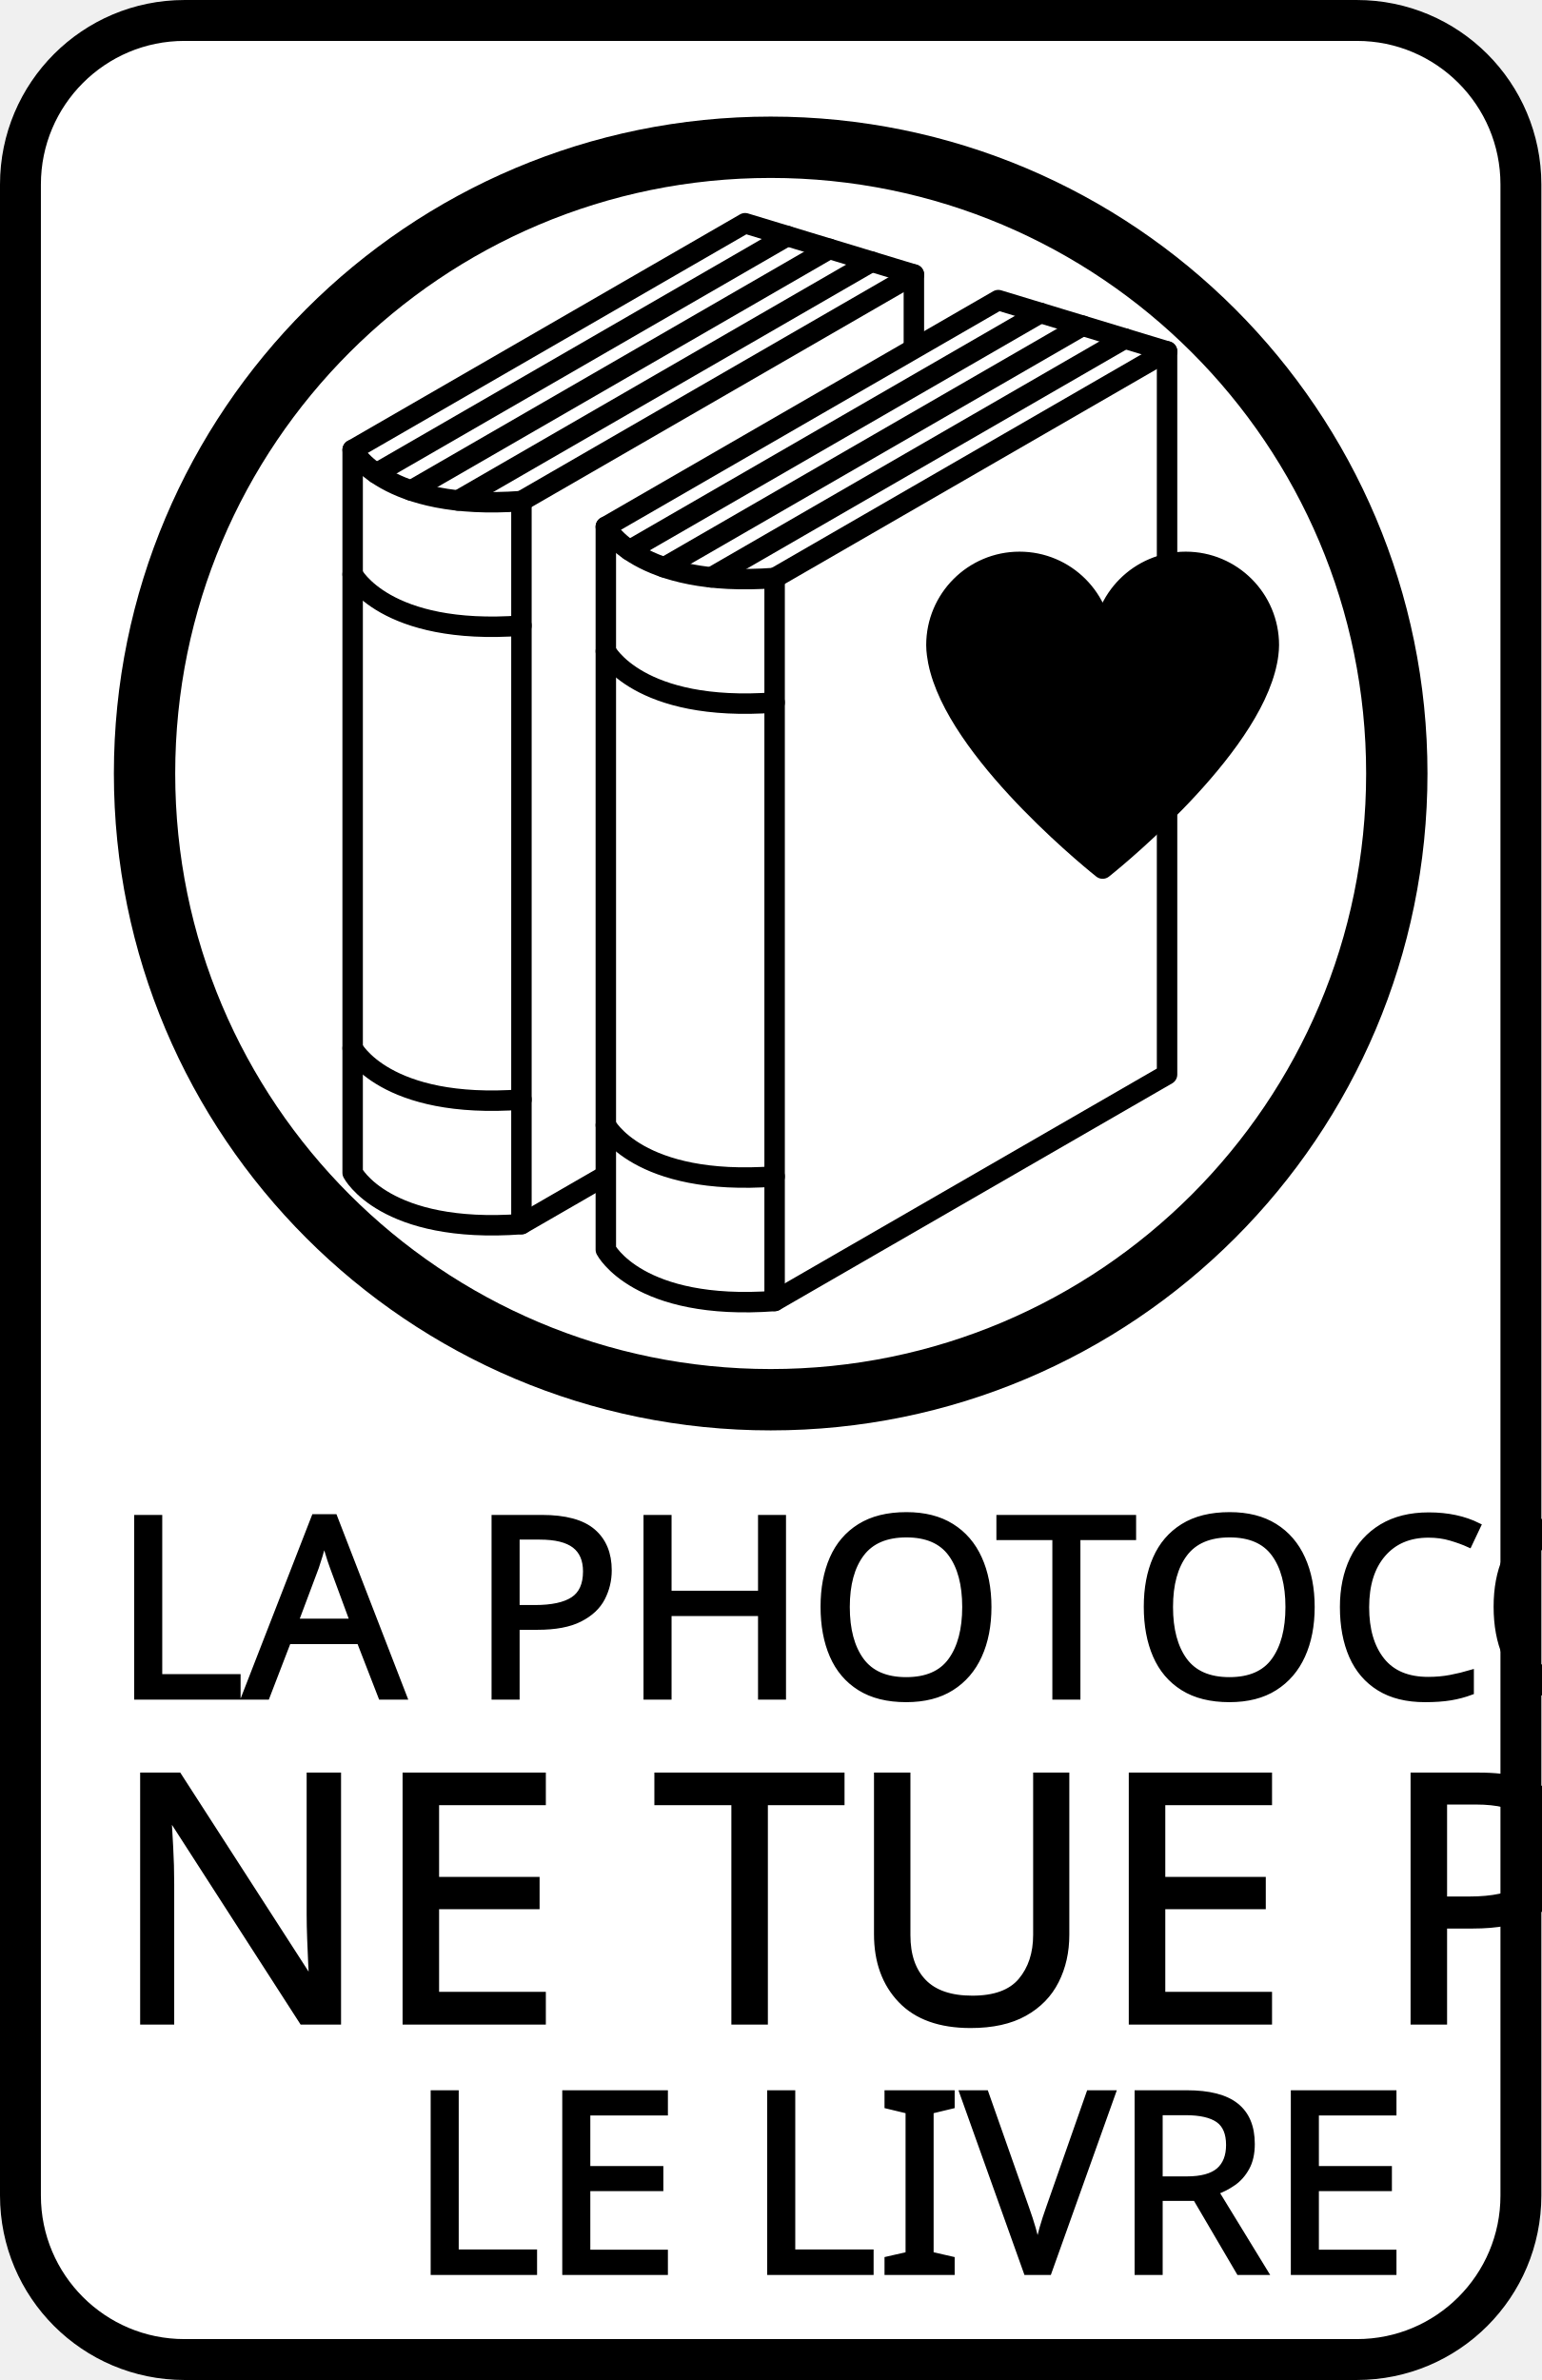
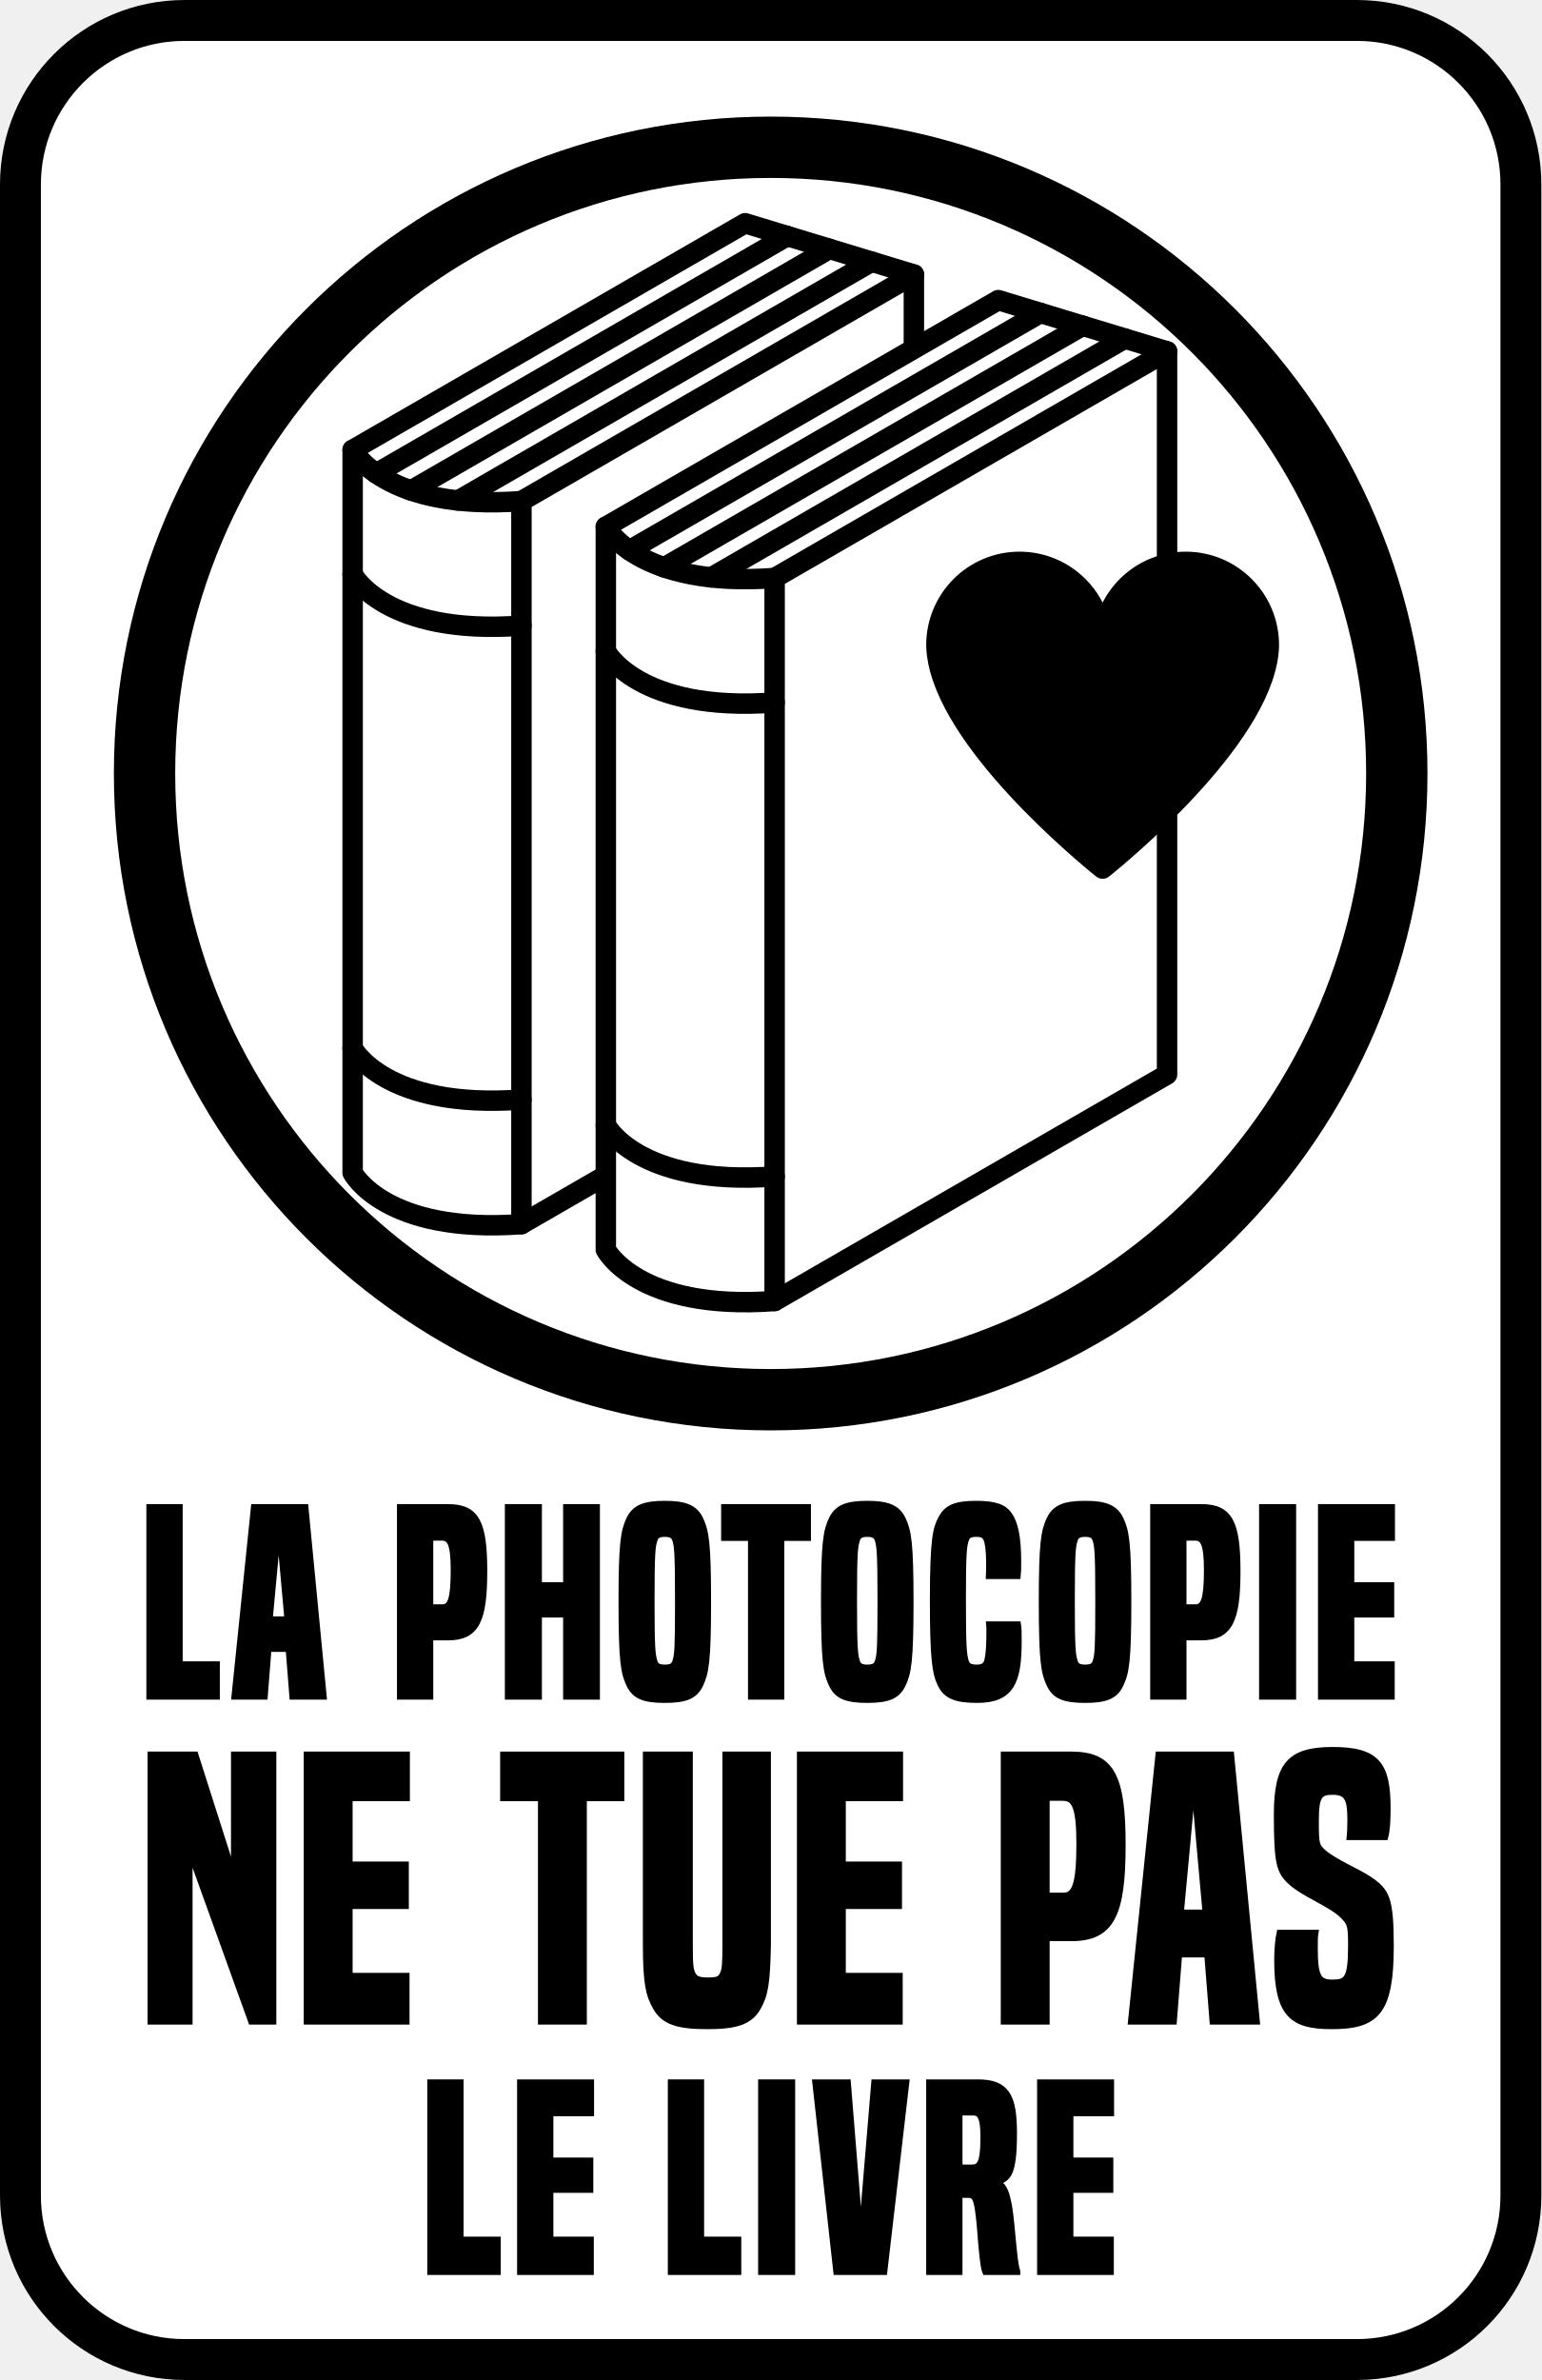
<svg xmlns="http://www.w3.org/2000/svg" width="20mm" height="30.877mm" viewBox="0 0 75.591 116.7" version="1.1" id="svg5" xml:space="preserve">
  <defs id="defs2">
    <rect x="192.009" y="523.817" width="249.315" height="55.333" id="rect427" />
    <rect x="215.931" y="474.222" width="208.462" height="123.292" id="rect2548" />
  </defs>
  <text xml:space="preserve" id="text2546" style="font-size:16px;line-height:1.25;font-family:Cantarell;-inkscape-font-specification:Cantarell;white-space:pre;shape-inside:url(#rect2548);display:inline" transform="translate(-256.5111,-203.525)" />
  <text xml:space="preserve" id="text425" style="font-size:16px;line-height:1.25;font-family:Cantarell;-inkscape-font-specification:Cantarell;white-space:pre;shape-inside:url(#rect427);display:inline" transform="translate(-256.5111,-203.525)" />
  <text xml:space="preserve" style="font-size:16px;line-height:1.25;font-family:Cantarell;-inkscape-font-specification:Cantarell" x="-55.039" y="340.896" id="text433">
    <tspan id="tspan431" x="-55.039" y="340.896" />
  </text>
  <g id="g1855" transform="matrix(0.2652808,0,0,0.2652808,-46.17517,-53.91011)">
    <rect style="font-variation-settings:normal;fill:#ffffff;fill-opacity:1;fill-rule:evenodd;stroke:#000000;stroke-width:7.559;stroke-linecap:round;stroke-linejoin:round;stroke-miterlimit:4;stroke-dasharray:none;stroke-dashoffset:0;stroke-opacity:1;paint-order:markers fill stroke;stop-color:#000000" id="rect2492" width="277.386" height="432.351" x="177.841" y="206.999" ry="30.313" rx="30.313" />
    <circle style="font-variation-settings:normal;fill:none;fill-opacity:1;fill-rule:evenodd;stroke:#000000;stroke-width:11.339;stroke-linecap:round;stroke-linejoin:round;stroke-miterlimit:4;stroke-dasharray:none;stroke-dashoffset:0;stroke-opacity:1;paint-order:markers fill stroke;stop-color:#000000" id="path2490" cx="316.534" cy="346.188" r="115.751" />
    <g id="g1160" transform="translate(-3.740925,-44.51734)" style="stroke:#000000">
-       <text xml:space="preserve" style="font-size:46.428px;line-height:1.25;font-family:Cantarell;-inkscape-font-specification:Cantarell;stroke:#000000;stroke-width:1" x="198.61" y="561.394" id="text2554-3">
-         <tspan id="tspan417-6" x="198.61" y="561.394" style="font-style:normal;font-variant:normal;font-weight:normal;font-stretch:normal;font-family:'Built Titling';-inkscape-font-specification:'Built Titling';stroke:#000000;stroke-width:1">LA PHOTOCOPIE</tspan>
-       </text>
-       <text xml:space="preserve" style="font-size:46.428px;line-height:1.25;font-family:Cantarell;-inkscape-font-specification:Cantarell;stroke:#000000;stroke-width:1" x="253.418" y="667.733" id="text2554-3-9">
-         <tspan id="tspan417-6-1" x="253.418" y="667.733" style="font-style:normal;font-variant:normal;font-weight:normal;font-stretch:normal;font-family:'Built Titling';-inkscape-font-specification:'Built Titling';stroke:#000000;stroke-width:1">LE LIVRE</tspan>
-       </text>
-       <text xml:space="preserve" style="font-size:63.838px;line-height:1.25;font-family:Cantarell;-inkscape-font-specification:Cantarell;stroke:#000000;stroke-width:1" x="198.025" y="621.455" id="text2554-3-7">
-         <tspan id="tspan417-6-5" x="198.025" y="621.455" style="font-style:normal;font-variant:normal;font-weight:normal;font-stretch:normal;font-family:'Built Titling';-inkscape-font-specification:'Built Titling';stroke:#000000;stroke-width:1">NE TUE PAS</tspan>
-       </text>
+       <g aria-label="LA PHOTOCOPIE" id="text2554-3" style="font-weight:600;font-size:46.428px;line-height:1.25;font-family:'Built Titling';-inkscape-font-specification:'Built Titling Semi-Bold';letter-spacing:1.885px;stroke-width:1">
+         <path d="m 217.944,561.394 v -6.082 h -6.871 V 526.248 h -5.711 v 35.146 z" id="path385" />
+         <path d="M 237.703,561.394 234.314,526.248 h -9.611 l -3.621,35.146 h 5.711 l 0.696,-8.821 h 3.621 l 0.696,8.821 z m -6.825,-14.393 h -3.157 l 1.393,-14.996 h 0.418 z" id="path387" />
+         <path d="m 257.398,561.394 v -10.957 h 3.204 c 5.386,0 6.779,-3.25 6.779,-12.303 0,-9.007 -1.439,-11.886 -6.779,-11.886 h -8.914 v 35.146 z m 0,-16.621 v -12.768 h 2.089 c 1.439,0 2.136,0.975 2.136,5.989 0,5.339 -0.604,6.779 -1.996,6.779 z" id="path389" />
+         <path d="M 288.208,561.394 V 526.248 H 282.404 v 14.439 h -4.921 V 526.248 h -5.85 v 35.146 h 5.85 v -15.182 h 4.921 v 15.182 z" id="path391" />
+         <path d="m 307.317,559.119 c 1.021,-2.136 1.439,-4.271 1.439,-15.321 0,-11.05 -0.418,-13.093 -1.439,-15.275 -1.021,-2.136 -2.832,-2.879 -6.593,-2.879 -3.854,0 -5.618,0.743 -6.639,2.879 -1.021,2.182 -1.439,4.225 -1.439,15.275 0,11.05 0.418,13.186 1.439,15.321 1.021,2.182 2.786,2.879 6.639,2.879 3.761,0 5.571,-0.696 6.593,-2.879 z m -4.689,-4.364 c -0.232,0.836 -0.743,1.161 -1.904,1.161 -1.207,0 -1.671,-0.325 -1.904,-1.161 -0.371,-1.207 -0.511,-2.461 -0.511,-11.096 0,-8.775 0.139,-9.982 0.511,-11.189 0.232,-0.836 0.696,-1.161 1.904,-1.161 1.161,0 1.671,0.325 1.904,1.207 0.325,1.161 0.464,2.368 0.464,11.143 0,8.636 -0.093,9.843 -0.464,11.096 z" id="path393" />
+         <path d="m 322.295,561.394 v -29.343 h 4.921 V 526.248 h -15.6 v 5.804 h 4.968 v 29.343 z" id="path395" />
+         <path d="m 344.747,559.119 c 1.021,-2.136 1.439,-4.271 1.439,-15.321 0,-11.05 -0.418,-13.093 -1.439,-15.275 -1.021,-2.136 -2.832,-2.879 -6.593,-2.879 -3.854,0 -5.618,0.743 -6.639,2.879 -1.021,2.182 -1.439,4.225 -1.439,15.275 0,11.05 0.418,13.186 1.439,15.321 1.021,2.182 2.786,2.879 6.639,2.879 3.761,0 5.571,-0.696 6.593,-2.879 z m -4.689,-4.364 c -0.232,0.836 -0.743,1.161 -1.904,1.161 -1.207,0 -1.671,-0.325 -1.904,-1.161 -0.371,-1.207 -0.511,-2.461 -0.511,-11.096 0,-8.775 0.139,-9.982 0.511,-11.189 0.232,-0.836 0.696,-1.161 1.904,-1.161 1.161,0 1.671,0.325 1.904,1.207 0.325,1.161 0.464,2.368 0.464,11.143 0,8.636 -0.093,9.843 -0.464,11.096 z" id="path397" />
+         <path d="m 360.607,547.93 c 0.046,0.464 0.046,0.789 0.046,1.346 0,2.646 -0.093,4.086 -0.371,5.339 -0.186,0.836 -0.743,1.3 -1.811,1.3 -1.393,0 -1.857,-0.325 -2.089,-1.161 -0.371,-1.254 -0.511,-2.739 -0.511,-11.282 0,-8.404 0.139,-9.796 0.511,-11.004 0.232,-0.836 0.696,-1.161 1.904,-1.161 1.161,0 1.532,0.325 1.811,0.929 0.325,0.696 0.511,2.321 0.511,4.411 0,1.254 0,1.811 -0.046,2.461 h 5.432 c 0.093,-0.836 0.093,-1.346 0.093,-2.832 0,-4.086 -0.511,-6.918 -1.625,-8.496 -0.975,-1.486 -2.646,-2.136 -6.175,-2.136 -3.9,0 -5.525,0.743 -6.593,2.832 -0.882,1.718 -1.486,3.389 -1.486,15.043 0,10.864 0.418,13.557 1.439,15.6 1.021,2.136 2.879,2.879 6.825,2.879 6.407,0 7.707,-3.529 7.707,-10.911 0,-1.532 0,-2.321 -0.139,-3.157 z" id="path399" />
+         <path d="m 385.01,559.119 c 1.021,-2.136 1.439,-4.271 1.439,-15.321 0,-11.05 -0.418,-13.093 -1.439,-15.275 -1.021,-2.136 -2.832,-2.879 -6.593,-2.879 -3.854,0 -5.618,0.743 -6.639,2.879 -1.021,2.182 -1.439,4.225 -1.439,15.275 0,11.05 0.418,13.186 1.439,15.321 1.021,2.182 2.786,2.879 6.639,2.879 3.761,0 5.571,-0.696 6.593,-2.879 z m -4.689,-4.364 c -0.232,0.836 -0.743,1.161 -1.904,1.161 -1.207,0 -1.671,-0.325 -1.904,-1.161 -0.371,-1.207 -0.511,-2.461 -0.511,-11.096 0,-8.775 0.139,-9.982 0.511,-11.189 0.232,-0.836 0.696,-1.161 1.904,-1.161 1.161,0 1.671,0.325 1.904,1.207 0.325,1.161 0.464,2.368 0.464,11.143 0,8.636 -0.093,9.843 -0.464,11.096 z" id="path401" />
+         <path d="m 396.644,561.394 v -10.957 h 3.204 c 5.386,0 6.779,-3.25 6.779,-12.303 0,-9.007 -1.439,-11.886 -6.779,-11.886 h -8.914 v 35.146 z m 0,-16.621 v -12.768 h 2.089 c 1.439,0 2.136,0.975 2.136,5.989 0,5.339 -0.604,6.779 -1.996,6.779 z" id="path403" />
+         <path d="M 416.915,561.394 V 526.248 h -5.85 v 35.146 z" id="path405" />
+         <path d="m 435.142,561.394 v -6.082 h -7.475 v -9.1 h 7.382 v -5.525 h -7.382 v -8.636 h 7.521 V 526.248 h -13.232 v 35.146 z" id="path407" />
+       </g>
+       <g aria-label="LE LIVRE" id="text2554-3-9" style="font-weight:600;font-size:46.428px;line-height:1.25;font-family:'Built Titling';-inkscape-font-specification:'Built Titling Semi-Bold';letter-spacing:1.885px;stroke-width:1">
+         <path d="m 269.873,667.733 v -6.082 h -6.871 v -29.064 h -5.711 v 35.146 z" id="path410" />
+         <path d="m 287.079,667.733 v -6.082 h -7.475 v -9.1 h 7.382 v -5.525 h -7.382 v -8.636 h 7.521 v -5.804 H 273.894 v 35.146 z" id="path412" />
+         <path d="m 314.342,667.733 v -6.082 h -6.871 v -29.064 h -5.711 v 35.146 z" id="path414" />
+         <path d="m 324.305,667.733 v -35.146 h -5.85 v 35.146 z" id="path416" />
+         <path d="m 341.325,667.733 4.086,-35.146 h -6.036 c -1.95,23.678 -2.182,25.536 -2.229,27.393 h -0.418 c -0.046,-1.857 -0.232,-3.714 -2.136,-27.393 h -6.129 l 3.9,35.146 z" id="path418" />
+         <path d="m 365.914,667.733 v -0.186 c -0.232,-0.743 -0.371,-1.393 -0.65,-4.086 -0.371,-3.436 -0.464,-5.85 -0.975,-8.496 -0.371,-1.857 -0.789,-3.018 -1.718,-3.668 v -0.279 c 1.532,-0.789 2.739,-1.207 2.739,-8.961 0,-6.871 -1.346,-9.471 -6.732,-9.471 h -9.054 v 35.146 h 5.711 v -14.253 h 1.532 c 1.068,0 1.439,0.418 1.811,2.971 0.371,2.693 0.464,5.154 0.65,6.918 0.325,3.111 0.418,3.668 0.696,4.364 z m -10.679,-19.407 v -10.075 h 2.229 c 1.161,0 2.089,0.093 2.089,4.457 0,5.525 -0.882,5.618 -2.368,5.618 z" id="path420" />
+         <path d="m 383.213,667.733 v -6.082 h -7.475 v -9.1 h 7.382 v -5.525 h -7.382 v -8.636 h 7.521 v -5.804 H 370.027 v 35.146 z" id="path422" />
+       </g>
+       <g aria-label="NE TUE PAS" id="text2554-3-7" style="font-weight:600;font-size:65.34px;line-height:1.25;font-family:'Built Titling';-inkscape-font-specification:'Built Titling Semi-Bold';letter-spacing:1.885px;stroke-width:1">
+         <path d="m 228.387,621.455 v -49.462 h -7.383 v 21.105 h -0.327 l -6.73,-21.105 h -8.363 v 49.462 h 7.318 v -30.448 h 0.327 l 10.977,30.448 z" id="path425" />
+         <path d="m 253.011,621.455 v -8.559 h -10.52 v -12.807 h 10.389 v -7.775 h -10.389 v -12.153 h 10.585 v -8.167 h -18.622 v 49.462 z" id="path427" />
+         <path d="m 285.791,621.455 v -41.295 h 6.926 v -8.167 h -21.954 v 8.167 h 6.991 v 41.295 z" id="path429" />
+         <path d="m 311.851,607.015 c 0,3.79 -0.065,4.77 -0.523,5.685 -0.392,0.849 -0.98,1.045 -2.679,1.045 -1.764,0 -2.352,-0.327 -2.744,-1.111 -0.457,-0.915 -0.523,-1.83 -0.523,-5.619 v -35.022 h -8.233 v 35.022 c 0,7.318 0.523,9.474 1.83,11.761 1.503,2.679 4.051,3.528 9.54,3.528 5.489,0 7.971,-0.849 9.474,-3.528 1.307,-2.287 1.699,-4.443 1.83,-11.761 v -35.022 h -7.971 z" id="path431" />
+         <path d="m 344.184,621.455 v -8.559 h -10.52 v -12.807 h 10.389 v -7.775 h -10.389 v -12.153 h 10.585 v -8.167 H 325.628 v 49.462 z" id="path433" />
+         <path d="m 371.346,621.455 v -15.42 h 4.508 c 7.579,0 9.54,-4.574 9.54,-17.315 0,-12.676 -2.026,-16.727 -9.54,-16.727 h -12.545 v 49.462 z m 0,-23.392 v -17.968 h 2.94 c 2.026,0 3.006,1.372 3.006,8.429 0,7.514 -0.849,9.54 -2.81,9.54 z" id="path435" />
+         <path d="m 410.213,621.455 -4.77,-49.462 h -13.525 l -5.096,49.462 h 8.037 l 0.98,-12.415 h 5.096 l 0.98,12.415 z m -9.605,-20.255 h -4.443 l 1.96,-21.105 h 0.588 z" id="path437" />
+         <path d="m 433.921,587.348 c 0.327,-1.176 0.457,-2.679 0.457,-5.423 0,-8.037 -1.96,-10.781 -10.193,-10.781 -7.906,0 -10.389,2.679 -10.389,12.022 0,9.017 0.457,10.52 2.614,12.48 2.483,2.287 7.383,3.986 9.67,6.273 1.307,1.307 1.437,1.83 1.437,5.423 0,6.207 -0.784,6.795 -3.398,6.795 -2.483,0 -3.202,-0.915 -3.202,-6.338 0,-1.241 0,-2.156 0.131,-2.875 h -6.73 c -0.261,1.176 -0.457,3.006 -0.457,5.096 0,10.193 2.875,12.284 10.128,12.284 8.298,0 10.977,-2.614 10.977,-14.832 0,-8.886 -0.784,-10.193 -3.92,-12.349 -2.091,-1.437 -6.534,-3.267 -8.559,-5.031 -1.307,-1.176 -1.372,-1.568 -1.372,-5.75 0,-4.704 0.653,-5.358 3.071,-5.358 2.81,0 3.202,1.503 3.202,5.293 0,1.568 -0.065,2.352 -0.131,3.071 z" id="path439" />
+       </g>
    </g>
    <g id="g2892" transform="translate(-0.8518668)">
      <g id="g2357" transform="translate(-22.26238,-9.188916)">
        <path style="font-variation-settings:normal;vector-effect:none;fill:#ffffff;fill-opacity:1;stroke:#000000;stroke-width:3.78;stroke-linecap:round;stroke-linejoin:round;stroke-miterlimit:4;stroke-dasharray:none;stroke-dashoffset:0;stroke-opacity:1;-inkscape-stroke:none;paint-order:markers fill stroke;stop-color:#000000" d="m 366.123,263.141 -7.801,-2.368 -7.801,-2.368 -7.801,-2.368 -7.801,-2.368 -72.551,41.887 v 133.63 0 c 0,0 5.909,11.364 31.203,9.488 l 72.551,-41.873 V 263.141" id="path2083" />
        <path style="font-variation-settings:normal;vector-effect:none;fill:#ffffff;fill-opacity:1;stroke:#000000;stroke-width:3.78;stroke-linecap:round;stroke-linejoin:round;stroke-miterlimit:4;stroke-dasharray:none;stroke-dashoffset:0;stroke-opacity:1;-inkscape-stroke:none;paint-order:markers fill stroke;stop-color:#000000" d="m 350.521,258.404 -77.356,44.662" id="path2328" />
        <path style="font-variation-settings:normal;fill:none;fill-opacity:1;stroke:#000000;stroke-width:3.78;stroke-linecap:round;stroke-linejoin:round;stroke-miterlimit:4;stroke-dasharray:none;stroke-dashoffset:0;stroke-opacity:1;paint-order:markers fill stroke;stop-color:#000000" d="m 366.123,263.141 -72.551,41.887" id="path1137-7" />
        <path style="font-variation-settings:normal;vector-effect:none;fill:none;fill-opacity:1;stroke:#000000;stroke-width:3.78;stroke-linecap:round;stroke-linejoin:round;stroke-miterlimit:4;stroke-dasharray:none;stroke-dashoffset:0;stroke-opacity:1;-inkscape-stroke:none;paint-order:markers fill stroke;stop-color:#000000" d="M 293.572,305.028 V 438.659" id="path1957-5" />
        <path style="font-variation-settings:normal;vector-effect:none;fill:none;fill-opacity:1;stroke:#000000;stroke-width:3.78;stroke-linecap:round;stroke-linejoin:round;stroke-miterlimit:4;stroke-dasharray:none;stroke-dashoffset:0;stroke-opacity:1;-inkscape-stroke:none;paint-order:markers fill stroke;stop-color:#000000" d="m 262.369,295.555 c 0,0 5.909,11.364 31.203,9.474" id="path1992" />
        <path style="font-variation-settings:normal;vector-effect:none;fill:none;fill-opacity:1;stroke:#000000;stroke-width:3.78;stroke-linecap:round;stroke-linejoin:round;stroke-miterlimit:4;stroke-dasharray:none;stroke-dashoffset:0;stroke-opacity:1;-inkscape-stroke:none;paint-order:markers fill stroke;stop-color:#000000" d="m 262.369,318.57 c 0,0 5.909,11.364 31.203,9.474" id="path1992-3" />
        <path style="font-variation-settings:normal;vector-effect:none;fill:none;fill-opacity:1;stroke:#000000;stroke-width:3.78;stroke-linecap:round;stroke-linejoin:round;stroke-miterlimit:4;stroke-dasharray:none;stroke-dashoffset:0;stroke-opacity:1;-inkscape-stroke:none;paint-order:markers fill stroke;stop-color:#000000" d="m 262.369,406.17 c 0,0 5.909,11.364 31.203,9.474" id="path1992-5" />
        <path style="font-variation-settings:normal;vector-effect:none;fill:none;fill-opacity:1;stroke:#000000;stroke-width:3.78;stroke-linecap:round;stroke-linejoin:round;stroke-miterlimit:4;stroke-dasharray:none;stroke-dashoffset:0;stroke-opacity:1;-inkscape-stroke:none;paint-order:markers fill stroke;stop-color:#000000" d="m 358.322,260.773 -76.464,44.147" id="path2326" />
        <path style="font-variation-settings:normal;vector-effect:none;fill:none;fill-opacity:1;stroke:#000000;stroke-width:3.78;stroke-linecap:round;stroke-linejoin:round;stroke-miterlimit:4;stroke-dasharray:none;stroke-dashoffset:0;stroke-opacity:1;-inkscape-stroke:none;paint-order:markers fill stroke;stop-color:#000000" d="M 342.72,256.036 266.73,299.909" id="path2330" />
      </g>
      <g id="g2357-5-4" transform="translate(24.54274,5.021684)">
        <path style="font-variation-settings:normal;vector-effect:none;fill:#ffffff;fill-opacity:1;stroke:#000000;stroke-width:3.78;stroke-linecap:round;stroke-linejoin:round;stroke-miterlimit:4;stroke-dasharray:none;stroke-dashoffset:0;stroke-opacity:1;-inkscape-stroke:none;paint-order:markers fill stroke;stop-color:#000000" d="m 366.123,263.141 -7.801,-2.368 -7.801,-2.368 -7.801,-2.368 -7.801,-2.368 -72.551,41.887 v 133.63 0 c 0,0 5.909,11.364 31.203,9.488 l 72.551,-41.873 V 263.141" id="path2083-2-9" />
        <path style="font-variation-settings:normal;vector-effect:none;fill:#ffffff;fill-opacity:1;stroke:#000000;stroke-width:3.78;stroke-linecap:round;stroke-linejoin:round;stroke-miterlimit:4;stroke-dasharray:none;stroke-dashoffset:0;stroke-opacity:1;-inkscape-stroke:none;paint-order:markers fill stroke;stop-color:#000000" d="m 350.521,258.404 -77.356,44.662" id="path2328-5-0" />
        <path style="font-variation-settings:normal;fill:none;fill-opacity:1;stroke:#000000;stroke-width:3.78;stroke-linecap:round;stroke-linejoin:round;stroke-miterlimit:4;stroke-dasharray:none;stroke-dashoffset:0;stroke-opacity:1;paint-order:markers fill stroke;stop-color:#000000" d="m 366.123,263.141 -72.551,41.887" id="path1137-7-47-9" />
        <path style="font-variation-settings:normal;vector-effect:none;fill:none;fill-opacity:1;stroke:#000000;stroke-width:3.78;stroke-linecap:round;stroke-linejoin:round;stroke-miterlimit:4;stroke-dasharray:none;stroke-dashoffset:0;stroke-opacity:1;-inkscape-stroke:none;paint-order:markers fill stroke;stop-color:#000000" d="M 293.572,305.028 V 438.659" id="path1957-5-4-1" />
        <path style="font-variation-settings:normal;vector-effect:none;fill:none;fill-opacity:1;stroke:#000000;stroke-width:3.78;stroke-linecap:round;stroke-linejoin:round;stroke-miterlimit:4;stroke-dasharray:none;stroke-dashoffset:0;stroke-opacity:1;-inkscape-stroke:none;paint-order:markers fill stroke;stop-color:#000000" d="m 262.369,295.555 c 0,0 5.909,11.364 31.203,9.474" id="path1992-43-7" />
        <path style="font-variation-settings:normal;vector-effect:none;fill:none;fill-opacity:1;stroke:#000000;stroke-width:3.78;stroke-linecap:round;stroke-linejoin:round;stroke-miterlimit:4;stroke-dasharray:none;stroke-dashoffset:0;stroke-opacity:1;-inkscape-stroke:none;paint-order:markers fill stroke;stop-color:#000000" d="m 262.369,318.57 c 0,0 5.909,11.364 31.203,9.474" id="path1992-3-0-7" />
        <path style="font-variation-settings:normal;vector-effect:none;fill:none;fill-opacity:1;stroke:#000000;stroke-width:3.78;stroke-linecap:round;stroke-linejoin:round;stroke-miterlimit:4;stroke-dasharray:none;stroke-dashoffset:0;stroke-opacity:1;-inkscape-stroke:none;paint-order:markers fill stroke;stop-color:#000000" d="m 262.369,406.17 c 0,0 5.909,11.364 31.203,9.474" id="path1992-5-7-1" />
        <path style="font-variation-settings:normal;vector-effect:none;fill:none;fill-opacity:1;stroke:#000000;stroke-width:3.78;stroke-linecap:round;stroke-linejoin:round;stroke-miterlimit:4;stroke-dasharray:none;stroke-dashoffset:0;stroke-opacity:1;-inkscape-stroke:none;paint-order:markers fill stroke;stop-color:#000000" d="m 358.322,260.773 -76.464,44.147" id="path2326-8-15" />
        <path style="font-variation-settings:normal;vector-effect:none;fill:none;fill-opacity:1;stroke:#000000;stroke-width:3.78;stroke-linecap:round;stroke-linejoin:round;stroke-miterlimit:4;stroke-dasharray:none;stroke-dashoffset:0;stroke-opacity:1;-inkscape-stroke:none;paint-order:markers fill stroke;stop-color:#000000" d="M 342.72,256.036 266.73,299.909" id="path2330-6-9" />
      </g>
    </g>
    <path id="path2492-9" style="font-variation-settings:normal;vector-effect:none;fill:#000000;fill-opacity:1;fill-rule:evenodd;stroke:#000000;stroke-width:3.78;stroke-linecap:round;stroke-linejoin:round;stroke-miterlimit:4;stroke-dasharray:none;stroke-dashoffset:0;stroke-opacity:1;-inkscape-stroke:none;paint-order:markers fill stroke;stop-color:#000000" d="m 362.54,307.075 c -8.485,-10e-5 -15.364,6.887 -15.364,15.382 0,0.544 0.047,1.117 0.122,1.705 0.051,0.425 0.119,0.847 0.204,1.266 0.023,0.115 0.052,0.233 0.077,0.35 0.084,0.416 0.184,0.829 0.302,1.237 4.571,16.655 30.02,36.747 30.02,36.747 0,0 25.451,-20.092 30.023,-36.747 0.118,-0.408 0.219,-0.821 0.302,-1.237 0.025,-0.117 0.054,-0.235 0.077,-0.35 0.086,-0.419 0.154,-0.842 0.204,-1.266 0.074,-0.589 0.121,-1.161 0.121,-1.705 1.1e-4,-8.495 -6.879,-15.382 -15.364,-15.382 -8.485,-10e-5 -15.364,6.887 -15.364,15.382 1e-4,-8.494 -6.877,-15.38 -15.361,-15.382 z" />
  </g>
</svg>
